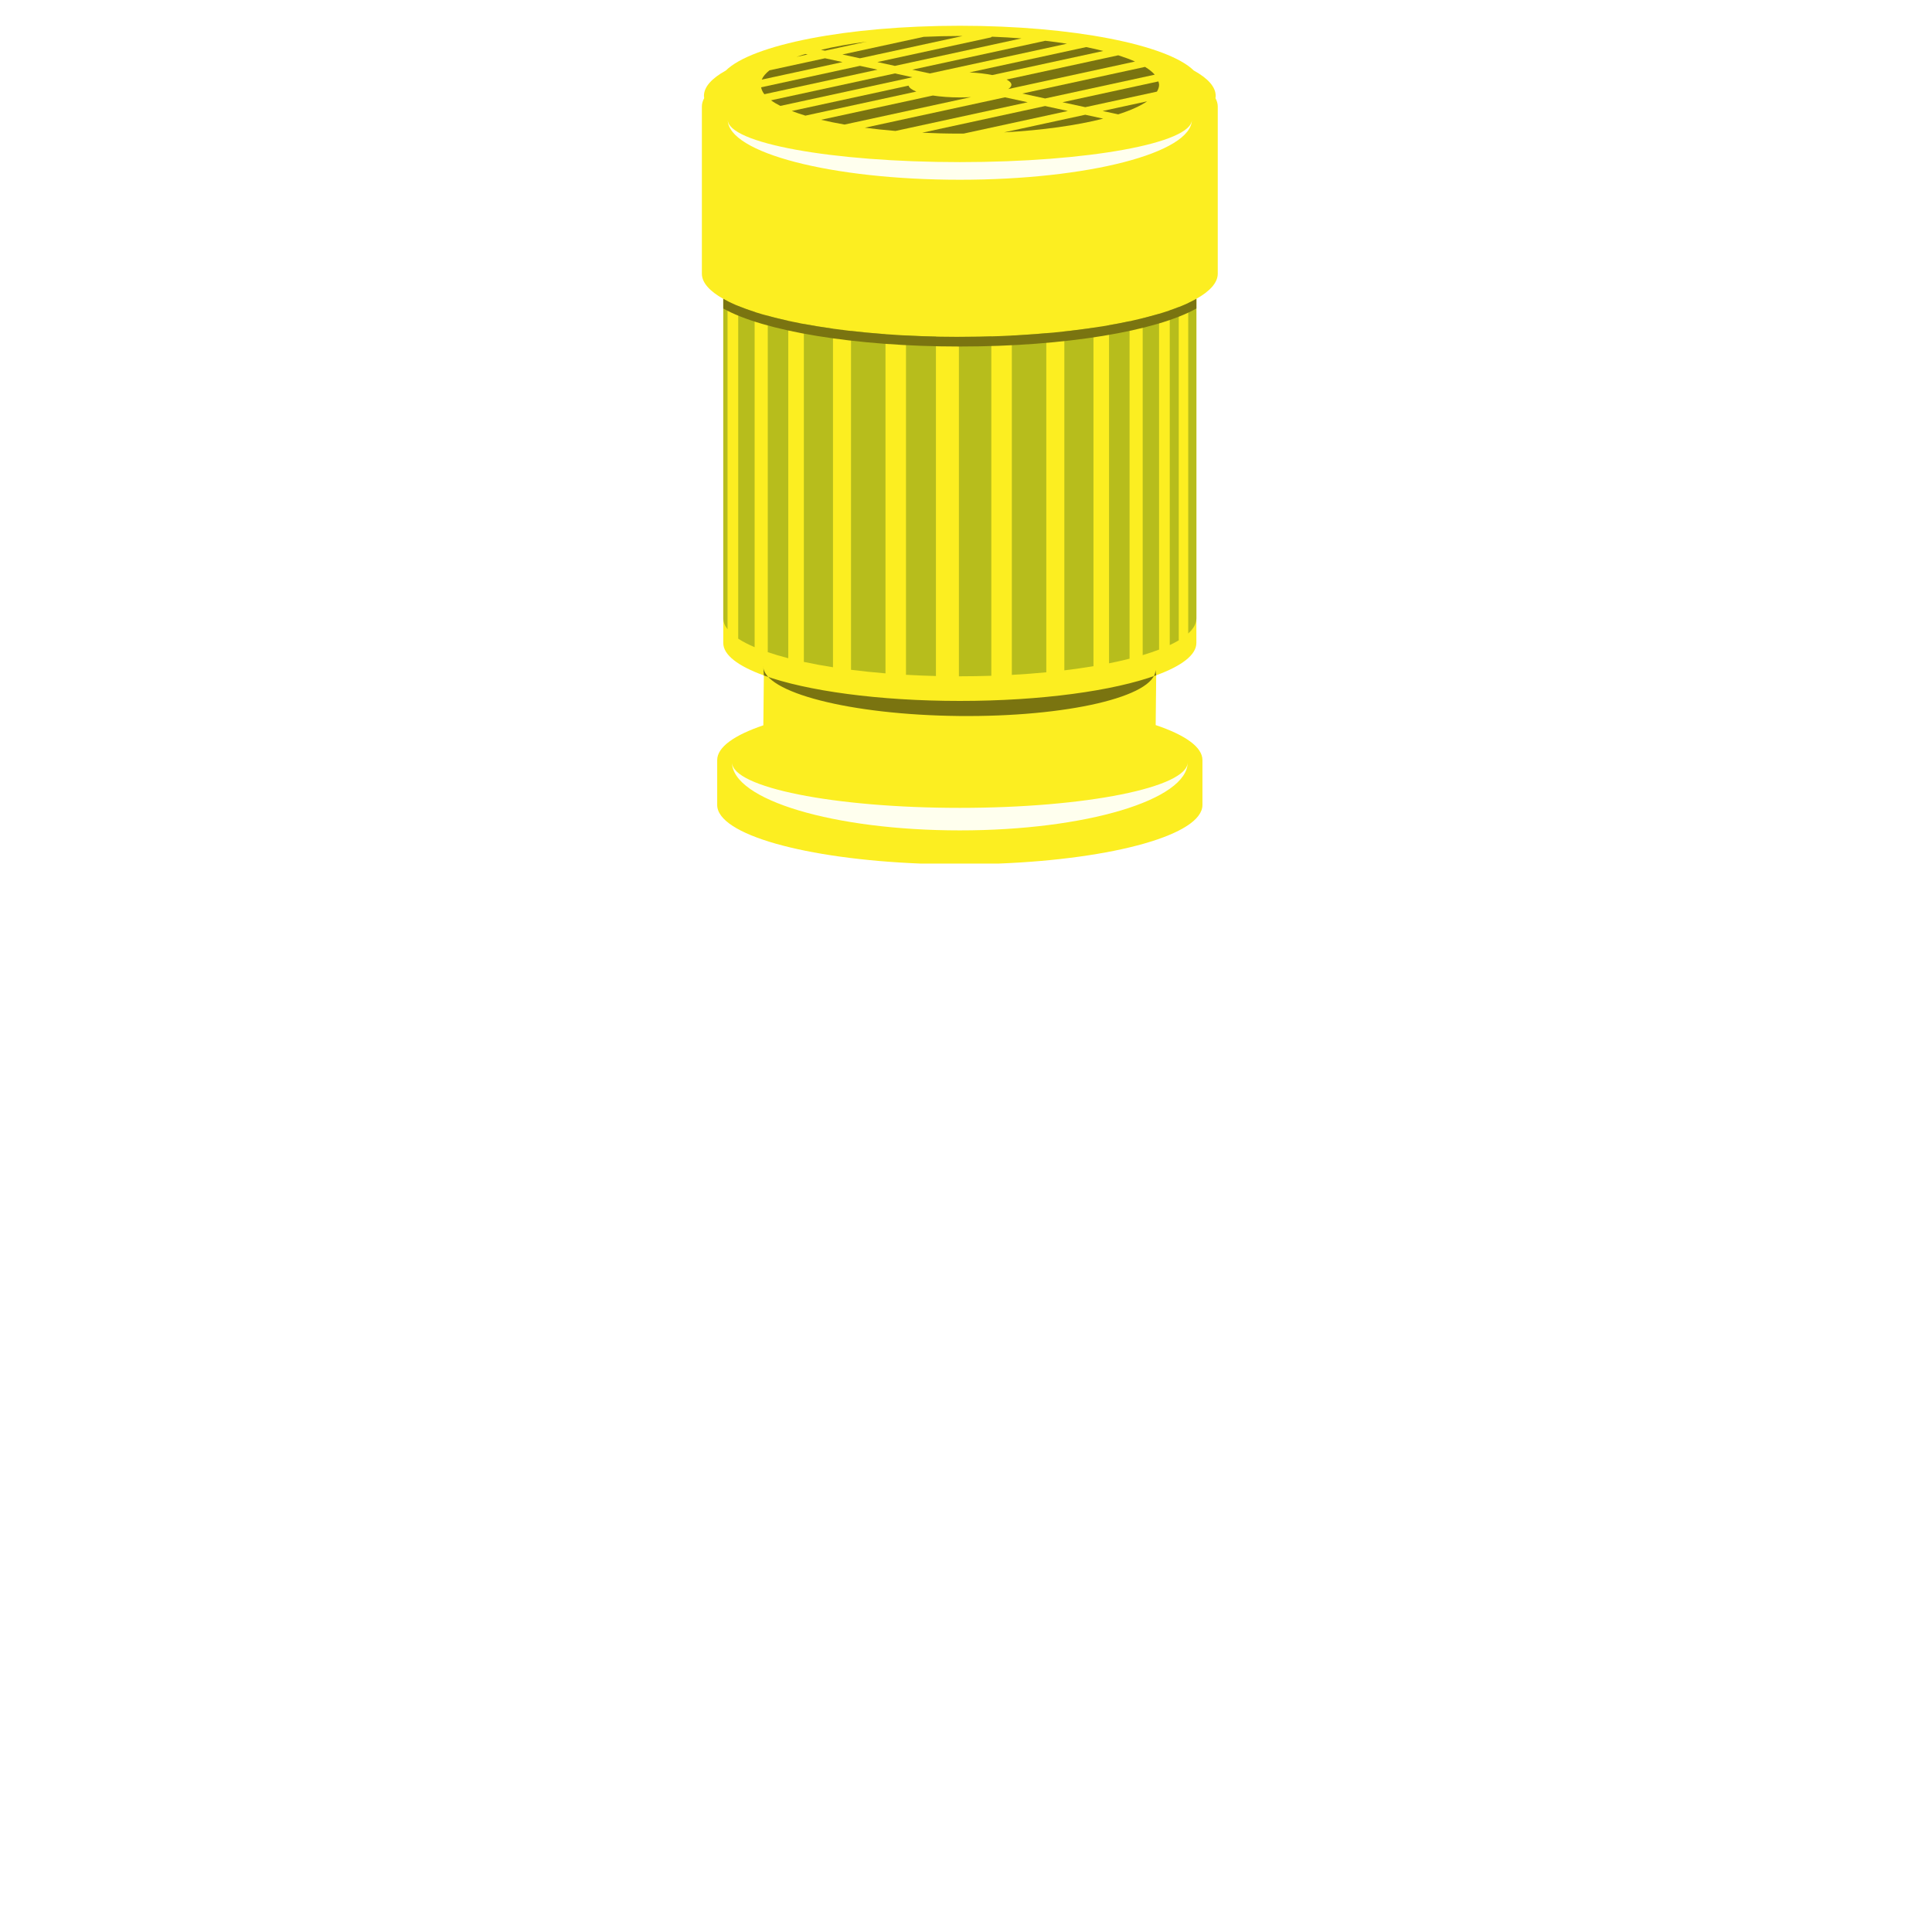
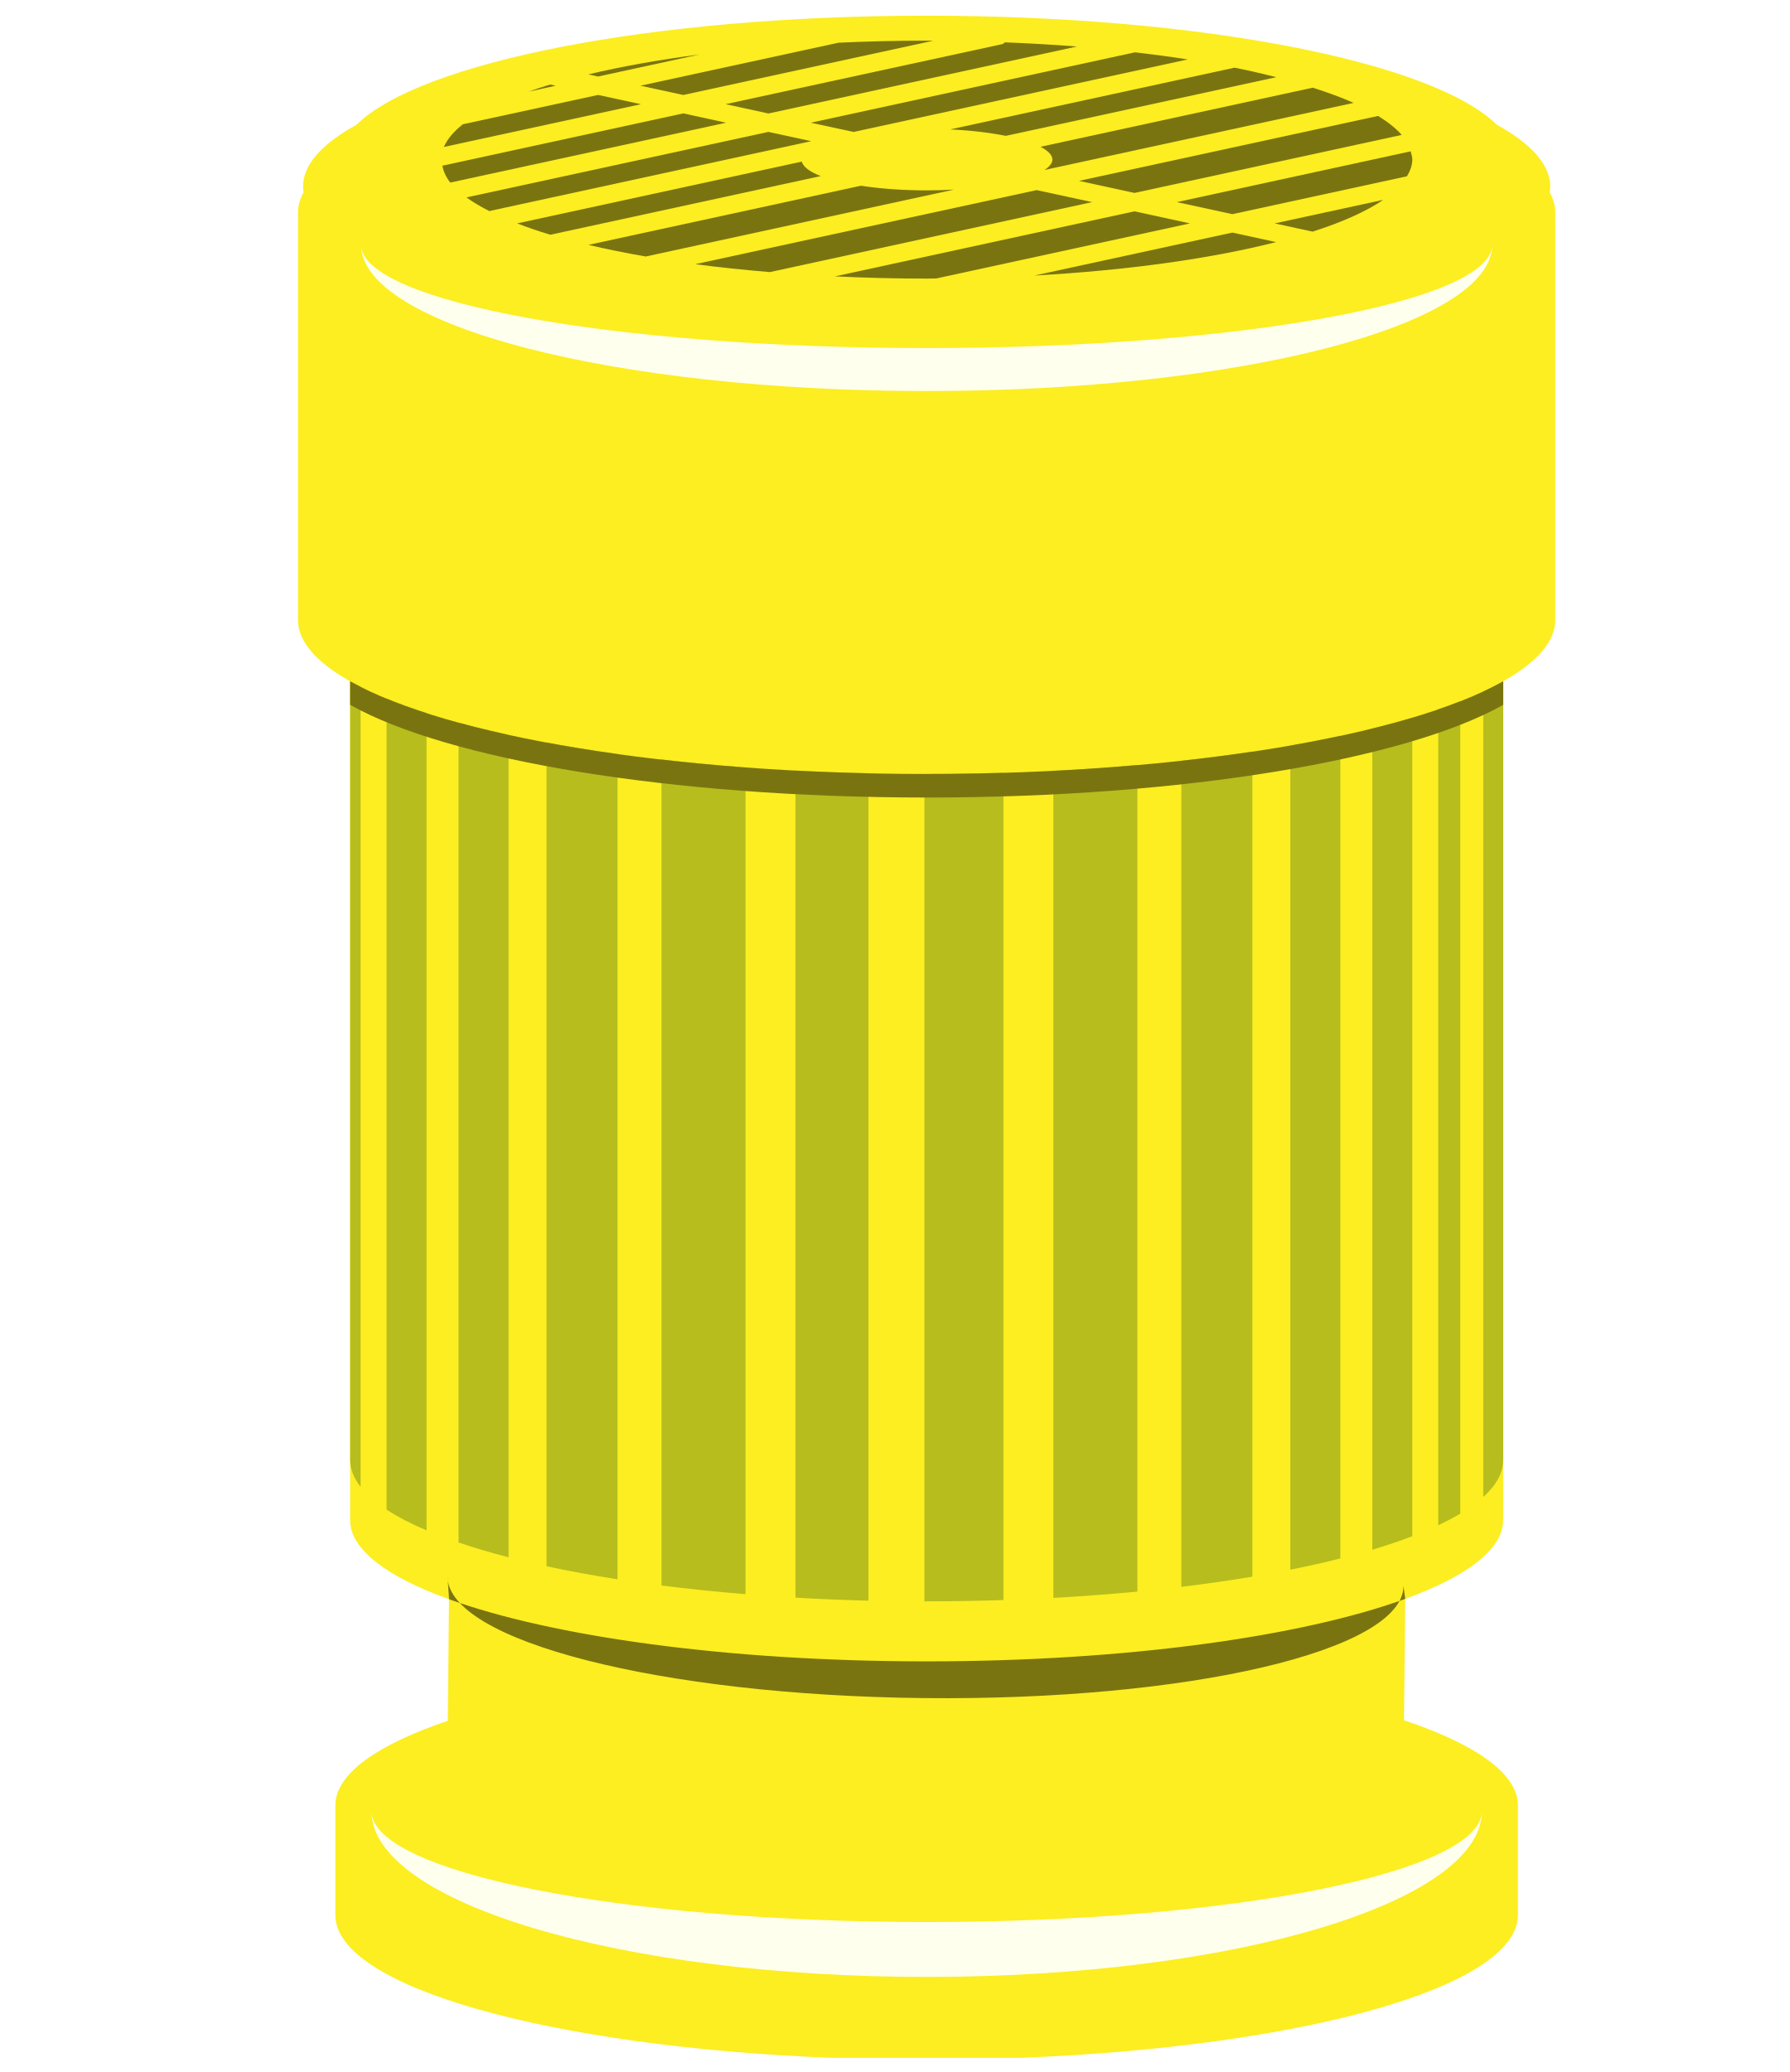
- <svg xmlns="http://www.w3.org/2000/svg" version="1.1" id="Layer_1" x="0px" y="0px" viewBox="0 0 100 100" xml:space="preserve">
+ <svg xmlns="http://www.w3.org/2000/svg" version="1.1" id="Layer_1" x="30px" y="1px" width="38" height="44" viewBox="30 1 38 44" enable-background="30 1 38 97" xml:space="preserve">
  <defs id="defs120" />
  <g id="g115">
    <g id="shape">
      <path fill="#fcee21" d="m 51.708,44.698 c 5.969,-0.238 10.53,-1.503 10.53,-3.032 V 39.34 c 0,-0.677 -0.905,-1.302 -2.42,-1.81 l 0.027,-2.578 c 1.313,-0.478 2.079,-1.053 2.079,-1.672 V 32.006 20.948 15.467 c 0.709,-0.399 1.107,-0.839 1.107,-1.302 V 5.511 c 0,-0.146 -0.043,-0.289 -0.119,-0.43 0.006,-0.039 0.012,-0.078 0.012,-0.118 0,-0.468 -0.407,-0.912 -1.135,-1.314 C 60.437,2.319 55.53,1.333 49.68,1.333 c -5.849,0 -10.757,0.986 -12.109,2.316 -0.728,0.402 -1.135,0.846 -1.135,1.314 0,0.039 0.006,0.079 0.012,0.118 -0.076,0.141 -0.119,0.284 -0.119,0.43 v 8.655 c 0,0.463 0.398,0.903 1.107,1.302 v 17.813 c 0,0.622 0.775,1.201 2.101,1.68 l -0.027,2.581 c -1.496,0.506 -2.388,1.126 -2.388,1.799 v 2.326 c 0,1.529 4.561,2.794 10.53,3.032 z" id="path4" />
    </g>
    <g id="dark">
      <path fill="#b7bd1c" d="m 61.502,32.789 c 0.274,-0.249 0.423,-0.511 0.423,-0.781 v -16.54 c -0.13,0.073 -0.272,0.145 -0.423,0.215 z" id="path10" />
      <path fill="#b7bd1c" d="m 49.633,17.435 v 17.57 c 0.016,0 0.032,0 0.048,0 0.553,0 1.096,-0.01 1.63,-0.027 v -17.57 c -0.535,0.016 -1.077,0.027 -1.63,0.027 -0.017,0.001 -0.032,0 -0.048,0 z" id="path12" />
      <path fill="#b7bd1c" d="m 60.546,33.389 c 0.17,-0.08 0.326,-0.162 0.467,-0.246 V 15.888 c -0.149,0.059 -0.303,0.117 -0.467,0.173 z" id="path14" />
      <path fill="#b7bd1c" d="m 38.21,33.057 c 0.234,0.154 0.52,0.301 0.849,0.441 V 16.141 C 38.753,16.042 38.469,15.94 38.21,15.833 Z" id="path16" />
      <path fill="#b7bd1c" d="m 37.437,32.007 c 0,0.194 0.078,0.383 0.221,0.566 V 15.58 c -0.074,-0.037 -0.153,-0.074 -0.221,-0.112 z" id="path18" />
      <path fill="#b7bd1c" d="m 52.372,34.932 c 0.613,-0.034 1.209,-0.079 1.784,-0.134 V 17.243 c -0.579,0.051 -1.17,0.095 -1.784,0.126 z" id="path20" />
      <path fill="#b7bd1c" d="m 44.049,34.669 c 0.57,0.072 1.166,0.134 1.784,0.184 V 17.296 c -0.616,-0.045 -1.208,-0.103 -1.784,-0.169 z" id="path22" />
      <path fill="#b7bd1c" d="m 39.739,33.756 c 0.325,0.111 0.68,0.215 1.062,0.314 V 16.603 c -0.374,-0.082 -0.728,-0.168 -1.062,-0.26 z" id="path24" />
      <path fill="#b7bd1c" d="m 57.404,34.333 c 0.373,-0.074 0.727,-0.154 1.062,-0.239 v -17.47 c -0.34,0.073 -0.693,0.142 -1.062,0.206 z" id="path26" />
      <path fill="#b7bd1c" d="m 41.607,34.26 c 0.472,0.102 0.976,0.194 1.508,0.277 V 17.011 c -0.527,-0.073 -1.028,-0.156 -1.508,-0.245 z" id="path28" />
      <path fill="#b7bd1c" d="m 46.894,34.927 c 0.506,0.029 1.022,0.051 1.55,0.064 V 17.42 c -0.526,-0.012 -1.043,-0.031 -1.55,-0.057 z" id="path30" />
      <path fill="#b7bd1c" d="m 55.09,34.697 c 0.525,-0.063 1.029,-0.136 1.508,-0.216 V 16.959 c -0.484,0.072 -0.985,0.138 -1.508,0.195 z" id="path32" />
      <path fill="#b7bd1c" d="m 59.145,33.909 c 0.306,-0.091 0.588,-0.187 0.849,-0.287 v -17.38 c -0.268,0.08 -0.552,0.156 -0.849,0.229 z" id="path34" />
    </g>
    <g id="shadow">
      <path d="M 46.32,3.41 52.871,1.988 C 52.377,1.949 51.865,1.92 51.342,1.899 51.323,1.911 51.311,1.932 51.287,1.937 l -5.876,1.275 z" fill="#7a7410" id="path47" />
      <path d="M 41.802,2.82 41.685,2.795 c -0.162,0.049 -0.313,0.099 -0.459,0.151 z" fill="#7a7410" id="path49" />
      <path d="M 44.852,2.158 C 43.985,2.271 43.193,2.413 42.494,2.58 l 0.208,0.045 z" fill="#7a7410" id="path51" />
      <path d="M 44.511,3.408 39.394,4.519 C 39.419,4.64 39.47,4.76 39.563,4.877 L 45.42,3.606 Z" fill="#7a7410" id="path53" />
      <path d="M 42.702,3.016 39.83,3.639 c -0.196,0.155 -0.332,0.316 -0.403,0.482 l 4.184,-0.908 z" fill="#7a7410" id="path55" />
      <path d="m 47.028,4.432 -6.044,1.312 c 0.218,0.084 0.449,0.165 0.704,0.241 L 47.43,4.739 C 47.198,4.649 47.058,4.544 47.028,4.432 Z" fill="#7a7410" id="path57" />
      <path d="M 52.016,5.037 44.765,6.61 c 0.503,0.067 1.036,0.122 1.585,0.168 l 6.844,-1.486 z" fill="#7a7410" id="path59" />
      <path d="m 54.094,5.488 -6.362,1.381 c 0.632,0.03 1.282,0.047 1.949,0.047 0.069,0 0.136,-0.002 0.204,-0.003 l 5.387,-1.169 z" fill="#7a7410" id="path61" />
      <path d="m 49.681,5.043 c -0.514,0 -0.99,-0.037 -1.397,-0.099 L 42.498,6.2 c 0.378,0.09 0.786,0.172 1.217,0.247 l 6.546,-1.421 c -0.187,0.011 -0.38,0.017 -0.58,0.017 z" fill="#7a7410" id="path63" />
      <path d="m 56.173,5.548 3.709,-0.805 c 0.067,-0.116 0.113,-0.234 0.113,-0.354 0,-0.059 -0.02,-0.117 -0.036,-0.175 l -4.965,1.078 z" fill="#7a7410" id="path65" />
      <path d="m 57.072,5.744 0.805,0.175 c 0.633,-0.203 1.14,-0.43 1.5,-0.675 z" fill="#7a7410" id="path67" />
      <path d="m 46.319,3.801 -6.412,1.391 c 0.136,0.1 0.3,0.196 0.484,0.29 l 6.836,-1.484 z" fill="#7a7410" id="path69" />
      <path d="M 56.172,5.939 51.971,6.851 C 53.963,6.74 55.733,6.489 57.102,6.141 Z" fill="#7a7410" id="path71" />
      <path d="m 43.602,2.82 0.909,0.197 5.308,-1.152 c -0.046,0 -0.091,-0.002 -0.138,-0.002 -0.641,0 -1.265,0.016 -1.873,0.044 z" fill="#7a7410" id="path73" />
      <path d="m 48.128,3.802 7.097,-1.54 C 54.867,2.206 54.493,2.156 54.106,2.111 l -6.887,1.495 z" fill="#7a7410" id="path75" />
      <path d="M 51.362,3.885 57.105,2.639 C 56.825,2.568 56.533,2.499 56.22,2.437 l -6.04,1.311 c 0.445,0.021 0.845,0.07 1.182,0.137 z" fill="#7a7410" id="path77" />
      <path d="m 52.351,4.389 c 0,0.078 -0.065,0.151 -0.166,0.22 L 58.748,3.185 C 58.495,3.071 58.199,2.964 57.88,2.862 l -5.781,1.255 c 0.158,0.083 0.252,0.175 0.252,0.272 z" fill="#7a7410" id="path79" />
      <path d="M 54.094,5.097 59.769,3.865 C 59.649,3.726 59.477,3.592 59.268,3.462 l -6.353,1.379 z" fill="#7a7410" id="path81" />
      <path fill="#7a7410" d="m 37.437,15.468 v 0.5 c 2.055,1.158 6.761,1.968 12.244,1.968 5.483,0 10.188,-0.81 12.244,-1.968 v -0.5 c -2.055,1.157 -6.761,1.968 -12.244,1.968 -5.483,0 -10.189,-0.811 -12.244,-1.968 z" id="path83" />
      <path fill="#7a7410" d="m 49.681,36.28 c -4.22,0 -7.941,-0.523 -10.143,-1.319 l -0.034,-0.493 c -0.014,1.373 4.519,2.534 10.126,2.592 5.607,0.058 10.164,-1.007 10.178,-2.38 l 0.036,0.273 c -2.198,0.8 -5.929,1.327 -10.163,1.327 z" id="path85" />
    </g>
    <g id="hlight">
      <path fill="#ffffee" d="m 37.668,6.195 c 0,1.213 5.378,2.196 12.012,2.196 6.634,0 12.012,-0.983 12.012,-2.196 0,1.717 -5.378,3.109 -12.012,3.109 -6.634,0 -12.012,-1.392 -12.012,-3.109 z" id="path94" />
      <path fill="#ffffee" d="m 37.888,39.455 c 0,1.303 5.28,2.36 11.793,2.36 6.513,0 11.793,-1.057 11.793,-2.36 0,1.947 -5.28,3.526 -11.793,3.526 -6.513,0 -11.793,-1.579 -11.793,-3.526 z" id="path110" />
    </g>
  </g>
</svg>
